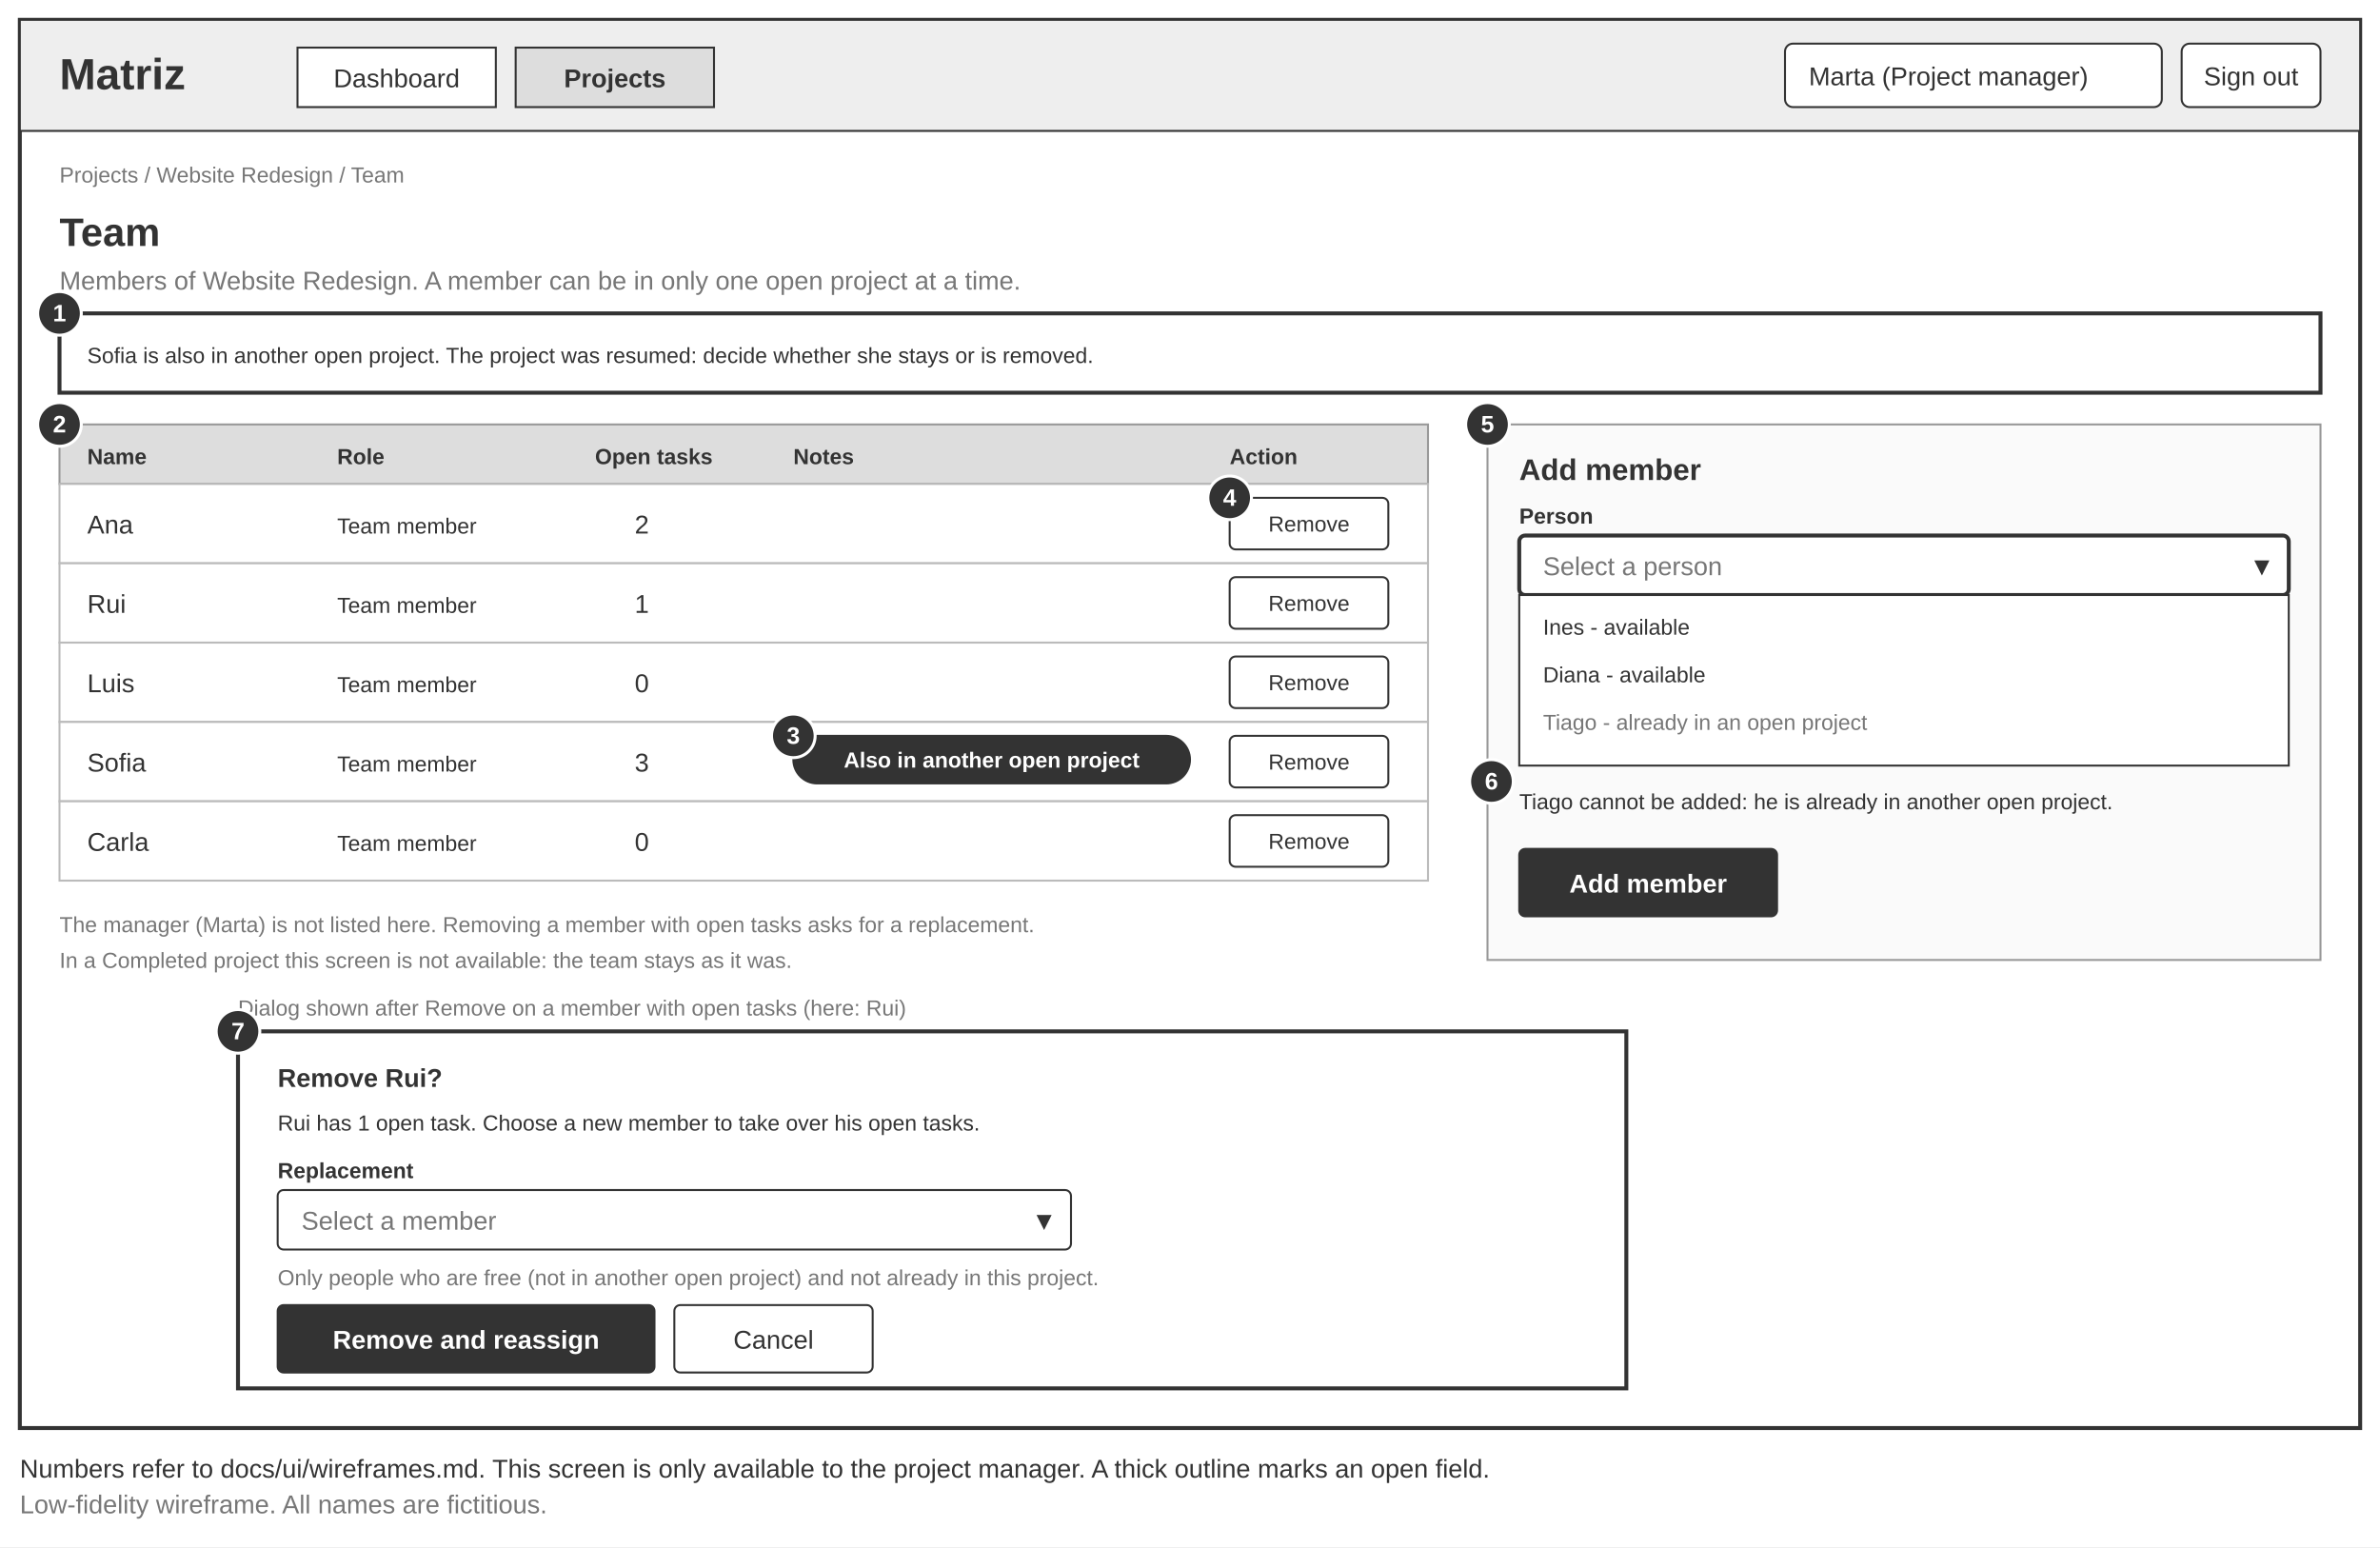
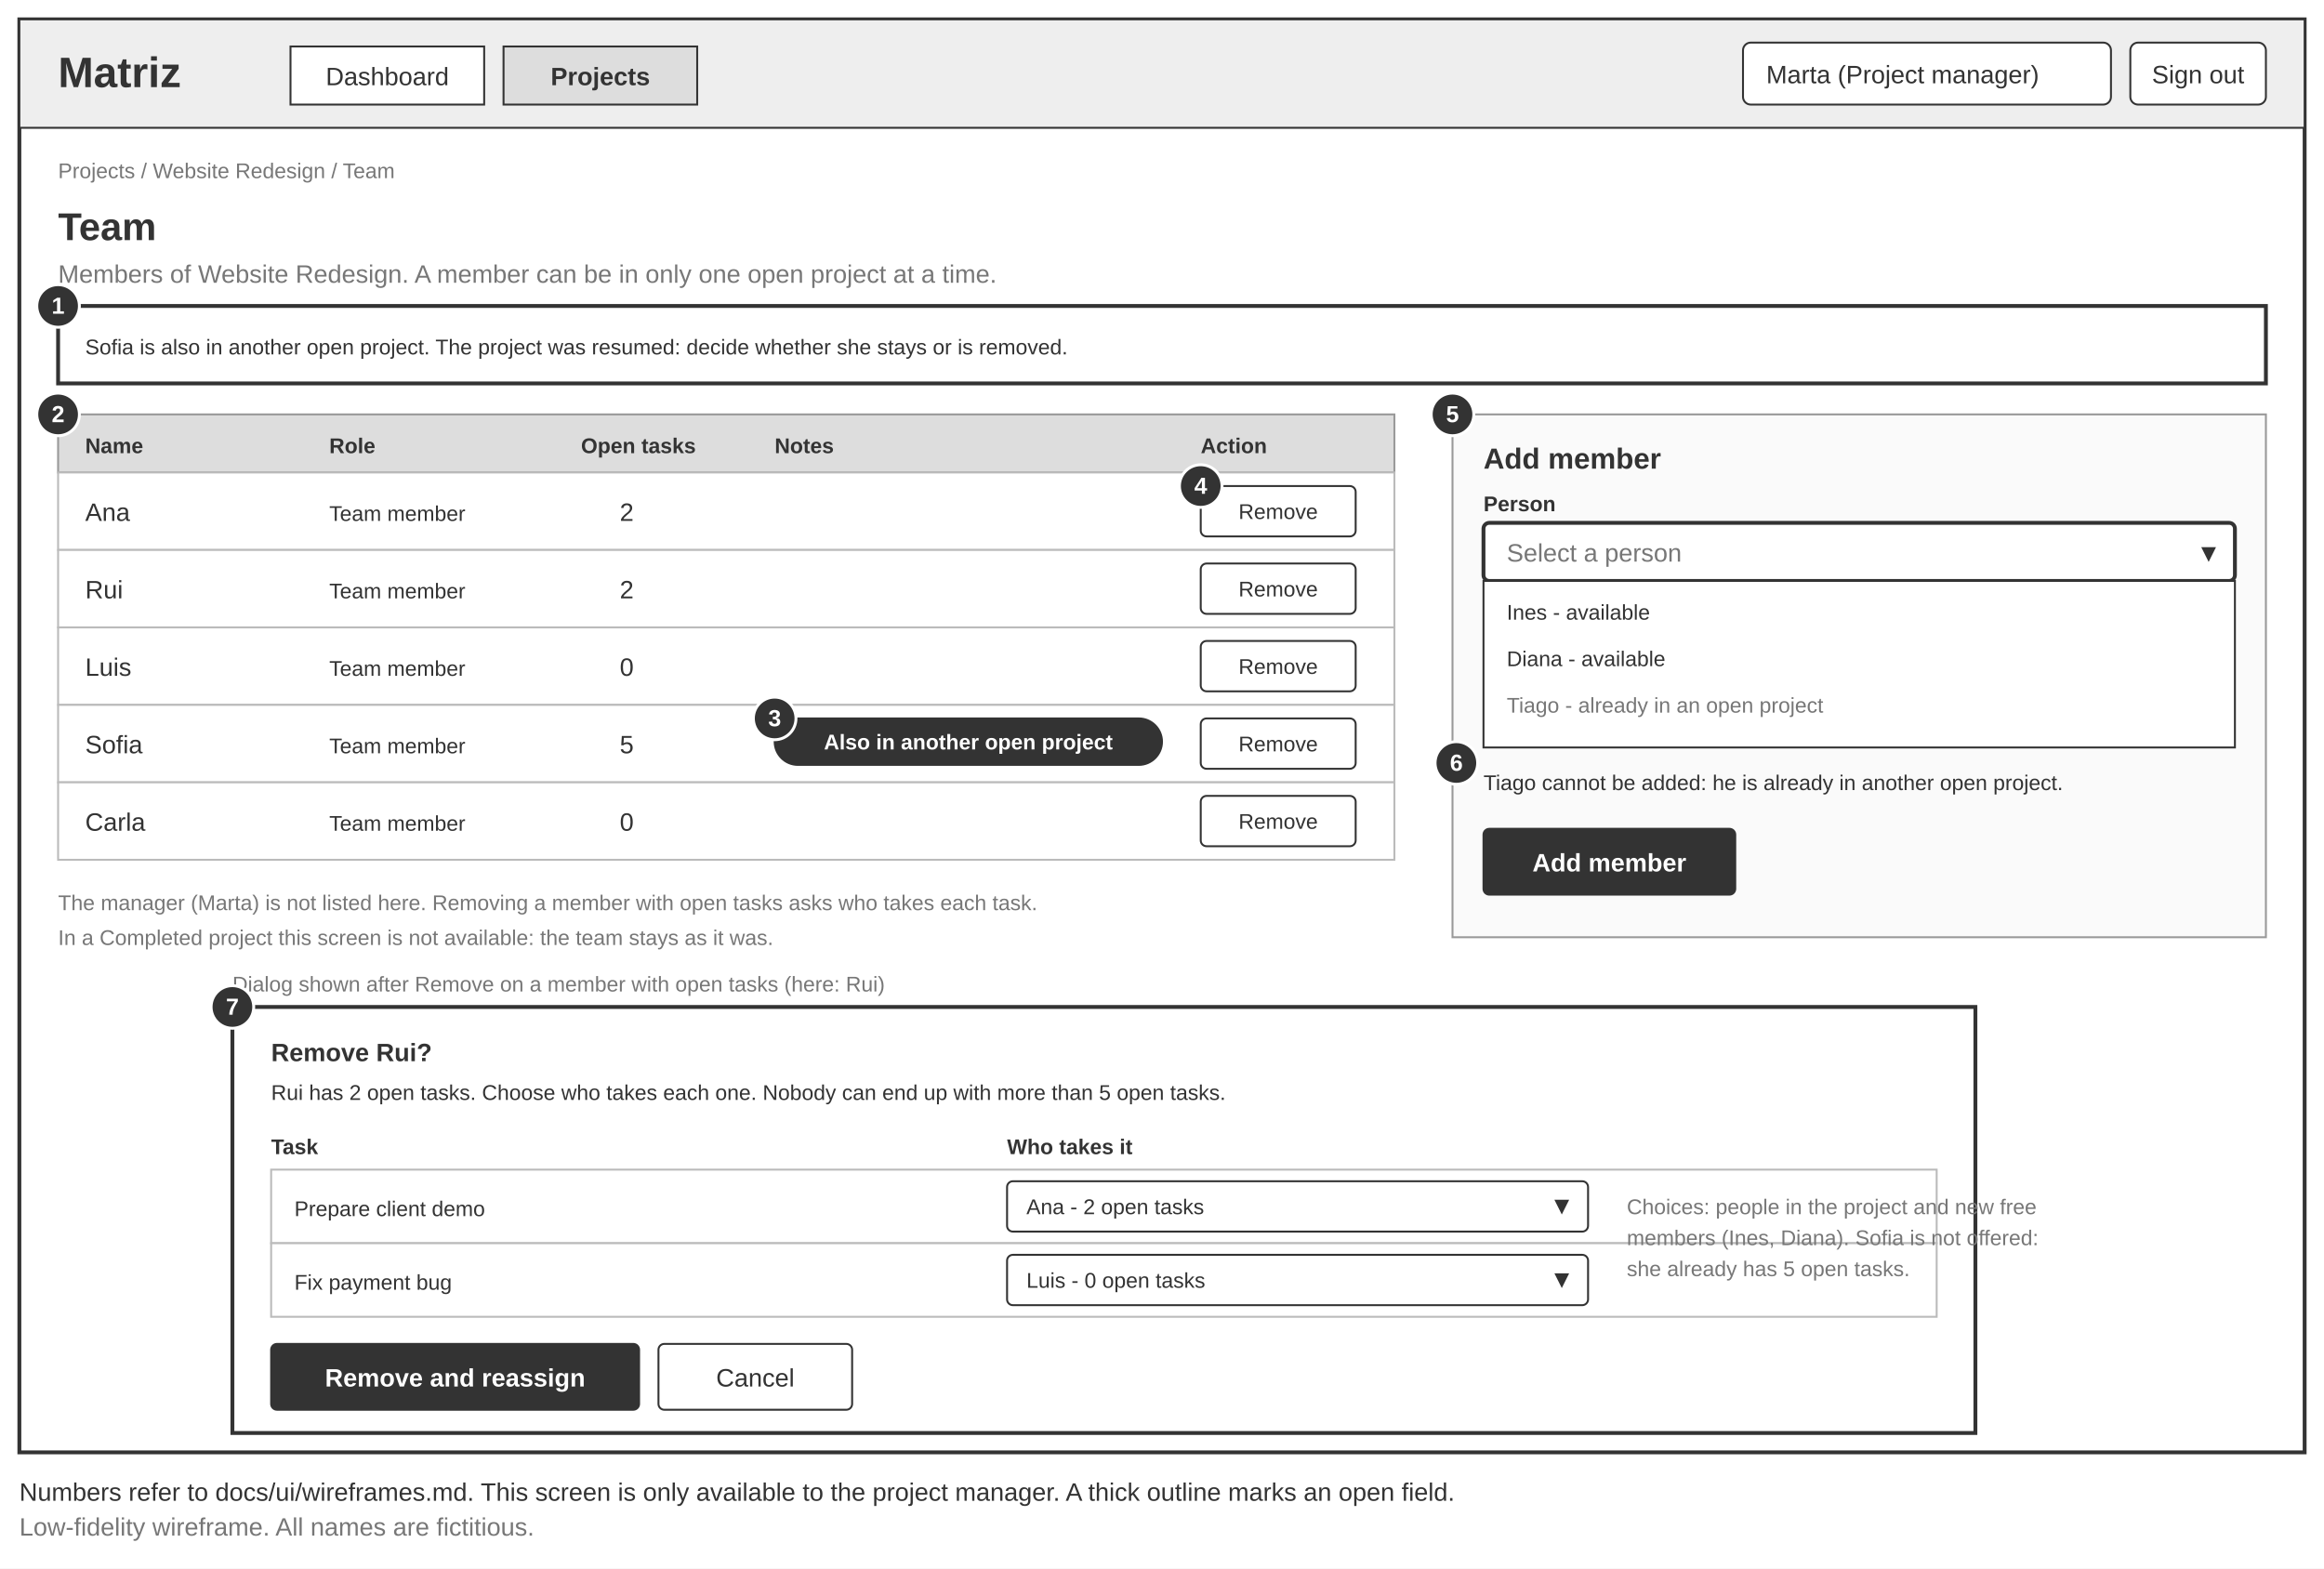
- <svg xmlns="http://www.w3.org/2000/svg" viewBox="0 0 1200 780" width="1200" height="780">
+ <svg xmlns="http://www.w3.org/2000/svg" viewBox="0 0 1200 810" width="1200" height="810">
  <style>
    text{font-family:Arial,Helvetica,sans-serif;font-size:13px;fill:#333}
    .g{fill:#777}.b{font-weight:bold}.s{font-size:11px}.m{text-anchor:middle}.w{fill:#fff}.l{font-size:20px;font-weight:bold}
    .box{fill:#fff;stroke:#333}.bar{fill:#eee;stroke:#333}.sel{fill:#ddd;stroke:#333}.dash{fill:#fff;stroke:#666;stroke-dasharray:5 4}
    .hd{fill:#ddd;stroke:#999}.row{fill:#fff;stroke:#bbb}.off{fill:#f3f3f3;stroke:#bbb}.dark{fill:#333;stroke:#333}.card{fill:#fafafa;stroke:#999}.err{fill:#fff;stroke:#333;stroke-width:2}
    .c{fill:#333;stroke:#fff;stroke-width:1.5}.n{font-size:12px;font-weight:bold;fill:#fff;text-anchor:middle}
  </style>
-   <rect x="0" y="0" width="1200" height="780" fill="#ffffff" />
-   <rect x="10" y="10" width="1180" height="710" fill="#ffffff" stroke="#333333" stroke-width="2" />
+   <rect x="0" y="0" width="1200" height="810" fill="#ffffff" />
+   <rect x="10" y="10" width="1180" height="740" fill="#ffffff" stroke="#333333" stroke-width="2" />
  <rect class="bar" x="10" y="10" width="1180" height="56" />
  <text x="30" y="45" style="font-size:22px;font-weight:bold">Matriz</text>
  <rect class="box" x="150" y="24" width="100" height="30" />
  <text x="200" y="44" class="m">Dashboard</text>
  <rect class="sel" x="260" y="24" width="100" height="30" />
  <text x="310" y="44" class="m b">Projects</text>
  <rect class="box" x="900" y="22" width="190" height="32" rx="4" />
  <text x="912" y="43">Marta (Project manager)</text>
  <rect class="box" x="1100" y="22" width="70" height="32" rx="4" />
  <text x="1135" y="43" class="m">Sign out</text>
  <text x="30" y="92" class="s g">Projects / Website Redesign / Team</text>
  <text x="30" y="124" class="l">Team</text>
  <text x="30" y="146" class="g">Members of Website Redesign. A member can be in only one open project at a time.</text>
  <rect class="err" x="30" y="158" width="1140" height="40" />
  <text x="44" y="183" class="s">Sofia is also in another open project. The project was resumed: decide whether she stays or is removed.</text>
  <rect class="hd" x="30" y="214" width="690" height="30" />
  <text x="44" y="234" class="b s">Name</text>
  <text x="170" y="234" class="b s">Role</text>
  <text x="300" y="234" class="b s">Open tasks</text>
  <text x="400" y="234" class="b s">Notes</text>
  <text x="620" y="234" class="b s">Action</text>
  <rect class="row" x="30" y="244" width="690" height="40" />
  <text x="44" y="269">Ana</text>
  <text x="170" y="269" class="s">Team member</text>
  <text x="320" y="269">2</text>
  <rect class="box" x="620" y="251" width="80" height="26" rx="3" />
  <text x="660" y="268" class="m s">Remove</text>
  <rect class="row" x="30" y="284" width="690" height="40" />
  <text x="44" y="309">Rui</text>
  <text x="170" y="309" class="s">Team member</text>
-   <text x="320" y="309">1</text>
+   <text x="320" y="309">2</text>
  <rect class="box" x="620" y="291" width="80" height="26" rx="3" />
  <text x="660" y="308" class="m s">Remove</text>
  <rect class="row" x="30" y="324" width="690" height="40" />
  <text x="44" y="349">Luis</text>
  <text x="170" y="349" class="s">Team member</text>
  <text x="320" y="349">0</text>
  <rect class="box" x="620" y="331" width="80" height="26" rx="3" />
  <text x="660" y="348" class="m s">Remove</text>
  <rect class="row" x="30" y="364" width="690" height="40" />
  <text x="44" y="389">Sofia</text>
  <text x="170" y="389" class="s">Team member</text>
-   <text x="320" y="389">3</text>
+   <text x="320" y="389">5</text>
  <rect class="dark" x="400" y="371" width="200" height="24" rx="12" />
  <text x="500" y="387" class="m s w b">Also in another open project</text>
  <rect class="box" x="620" y="371" width="80" height="26" rx="3" />
  <text x="660" y="388" class="m s">Remove</text>
  <rect class="row" x="30" y="404" width="690" height="40" />
  <text x="44" y="429">Carla</text>
  <text x="170" y="429" class="s">Team member</text>
  <text x="320" y="429">0</text>
  <rect class="box" x="620" y="411" width="80" height="26" rx="3" />
  <text x="660" y="428" class="m s">Remove</text>
-   <text x="30" y="470" class="s g">The manager (Marta) is not listed here. Removing a member with open tasks asks for a replacement.</text>
+   <text x="30" y="470" class="s g">The manager (Marta) is not listed here. Removing a member with open tasks asks who takes each task.</text>
  <text x="30" y="488" class="s g">In a Completed project this screen is not available: the team stays as it was.</text>
  <rect class="card" x="750" y="214" width="420" height="270" />
  <text x="766" y="242" class="b" style="font-size:15px">Add member</text>
  <text x="766" y="264" class="s b">Person</text>
  <rect class="err" x="766" y="270" width="388" height="30" rx="3" />
  <text x="778" y="290" class="g">Select a person</text>
  <text x="1134" y="290">▼</text>
  <rect class="box" x="766" y="300" width="388" height="86" />
  <text x="778" y="320" class="s">Ines - available</text>
  <text x="778" y="344" class="s">Diana - available</text>
  <text x="778" y="368" class="s g">Tiago - already in an open project</text>
  <text x="766" y="408" class="s">Tiago cannot be added: he is already in another open project.</text>
  <rect class="dark" x="766" y="428" width="130" height="34" rx="3" />
  <text x="831" y="450" class="m w b">Add member</text>
  <text x="120" y="512" class="s g">Dialog shown after Remove on a member with open tasks (here: Rui)</text>
-   <rect x="120" y="520" width="700" height="180" fill="#ffffff" stroke="#333333" stroke-width="2" />
+   <rect x="120" y="520" width="900" height="220" fill="#ffffff" stroke="#333333" stroke-width="2" />
  <text x="140" y="548" class="b">Remove Rui?</text>
-   <text x="140" y="570" class="s">Rui has 1 open task. Choose a new member to take over his open tasks.</text>
-   <text x="140" y="594" class="s b">Replacement</text>
-   <rect class="box" x="140" y="600" width="400" height="30" rx="3" />
-   <text x="152" y="620" class="g">Select a member</text>
-   <text x="520" y="620">▼</text>
-   <text x="140" y="648" class="s g">Only people who are free (not in another open project) and not already in this project.</text>
-   <rect class="dark" x="140" y="658" width="190" height="34" rx="3" />
-   <text x="235" y="680" class="m w b">Remove and reassign</text>
-   <rect class="box" x="340" y="658" width="100" height="34" rx="3" />
-   <text x="390" y="680" class="m">Cancel</text>
+   <text x="140" y="568" class="s">Rui has 2 open tasks. Choose who takes each one. Nobody can end up with more than 5 open tasks.</text>
+   <text x="140" y="596" class="s b">Task</text>
+   <text x="520" y="596" class="s b">Who takes it</text>
+   <rect class="row" x="140" y="604" width="860" height="38" />
+   <text x="152" y="628" class="s">Prepare client demo</text>
+   <rect class="box" x="520" y="610" width="300" height="26" rx="3" />
+   <text x="530" y="627" class="s">Ana - 2 open tasks</text>
+   <text x="800" y="627">▼</text>
+   <rect class="row" x="140" y="642" width="860" height="38" />
+   <text x="152" y="666" class="s">Fix payment bug</text>
+   <rect class="box" x="520" y="648" width="300" height="26" rx="3" />
+   <text x="530" y="665" class="s">Luis - 0 open tasks</text>
+   <text x="800" y="665">▼</text>
+   <text x="840" y="627" class="s g">Choices: people in the project and new free</text>
+   <text x="840" y="643" class="s g">members (Ines, Diana). Sofia is not offered:</text>
+   <text x="840" y="659" class="s g">she already has 5 open tasks.</text>
+   <rect class="dark" x="140" y="694" width="190" height="34" rx="3" />
+   <text x="235" y="716" class="m w b">Remove and reassign</text>
+   <rect class="box" x="340" y="694" width="100" height="34" rx="3" />
+   <text x="390" y="716" class="m">Cancel</text>
  <circle class="c" cx="30" cy="158" r="11" />
  <text class="n" x="30" y="162">1</text>
  <circle class="c" cx="30" cy="214" r="11" />
  <text class="n" x="30" y="218">2</text>
  <circle class="c" cx="400" cy="371" r="11" />
  <text class="n" x="400" y="375">3</text>
  <circle class="c" cx="620" cy="251" r="11" />
  <text class="n" x="620" y="255">4</text>
  <circle class="c" cx="750" cy="214" r="11" />
  <text class="n" x="750" y="218">5</text>
-   <circle class="c" cx="766" cy="396" r="11" transform="translate(-14 -2)" />
+   <circle class="c" cx="752" cy="394" r="11" />
  <text class="n" x="752" y="398">6</text>
  <circle class="c" cx="120" cy="520" r="11" />
  <text class="n" x="120" y="524">7</text>
-   <text x="10" y="745">Numbers refer to docs/ui/wireframes.md. This screen is only available to the project manager. A thick outline marks an open field.</text>
-   <text x="10" y="763" class="g">Low-fidelity wireframe. All names are fictitious.</text>
+   <text x="10" y="775">Numbers refer to docs/ui/wireframes.md. This screen is only available to the project manager. A thick outline marks an open field.</text>
+   <text x="10" y="793" class="g">Low-fidelity wireframe. All names are fictitious.</text>
</svg>
